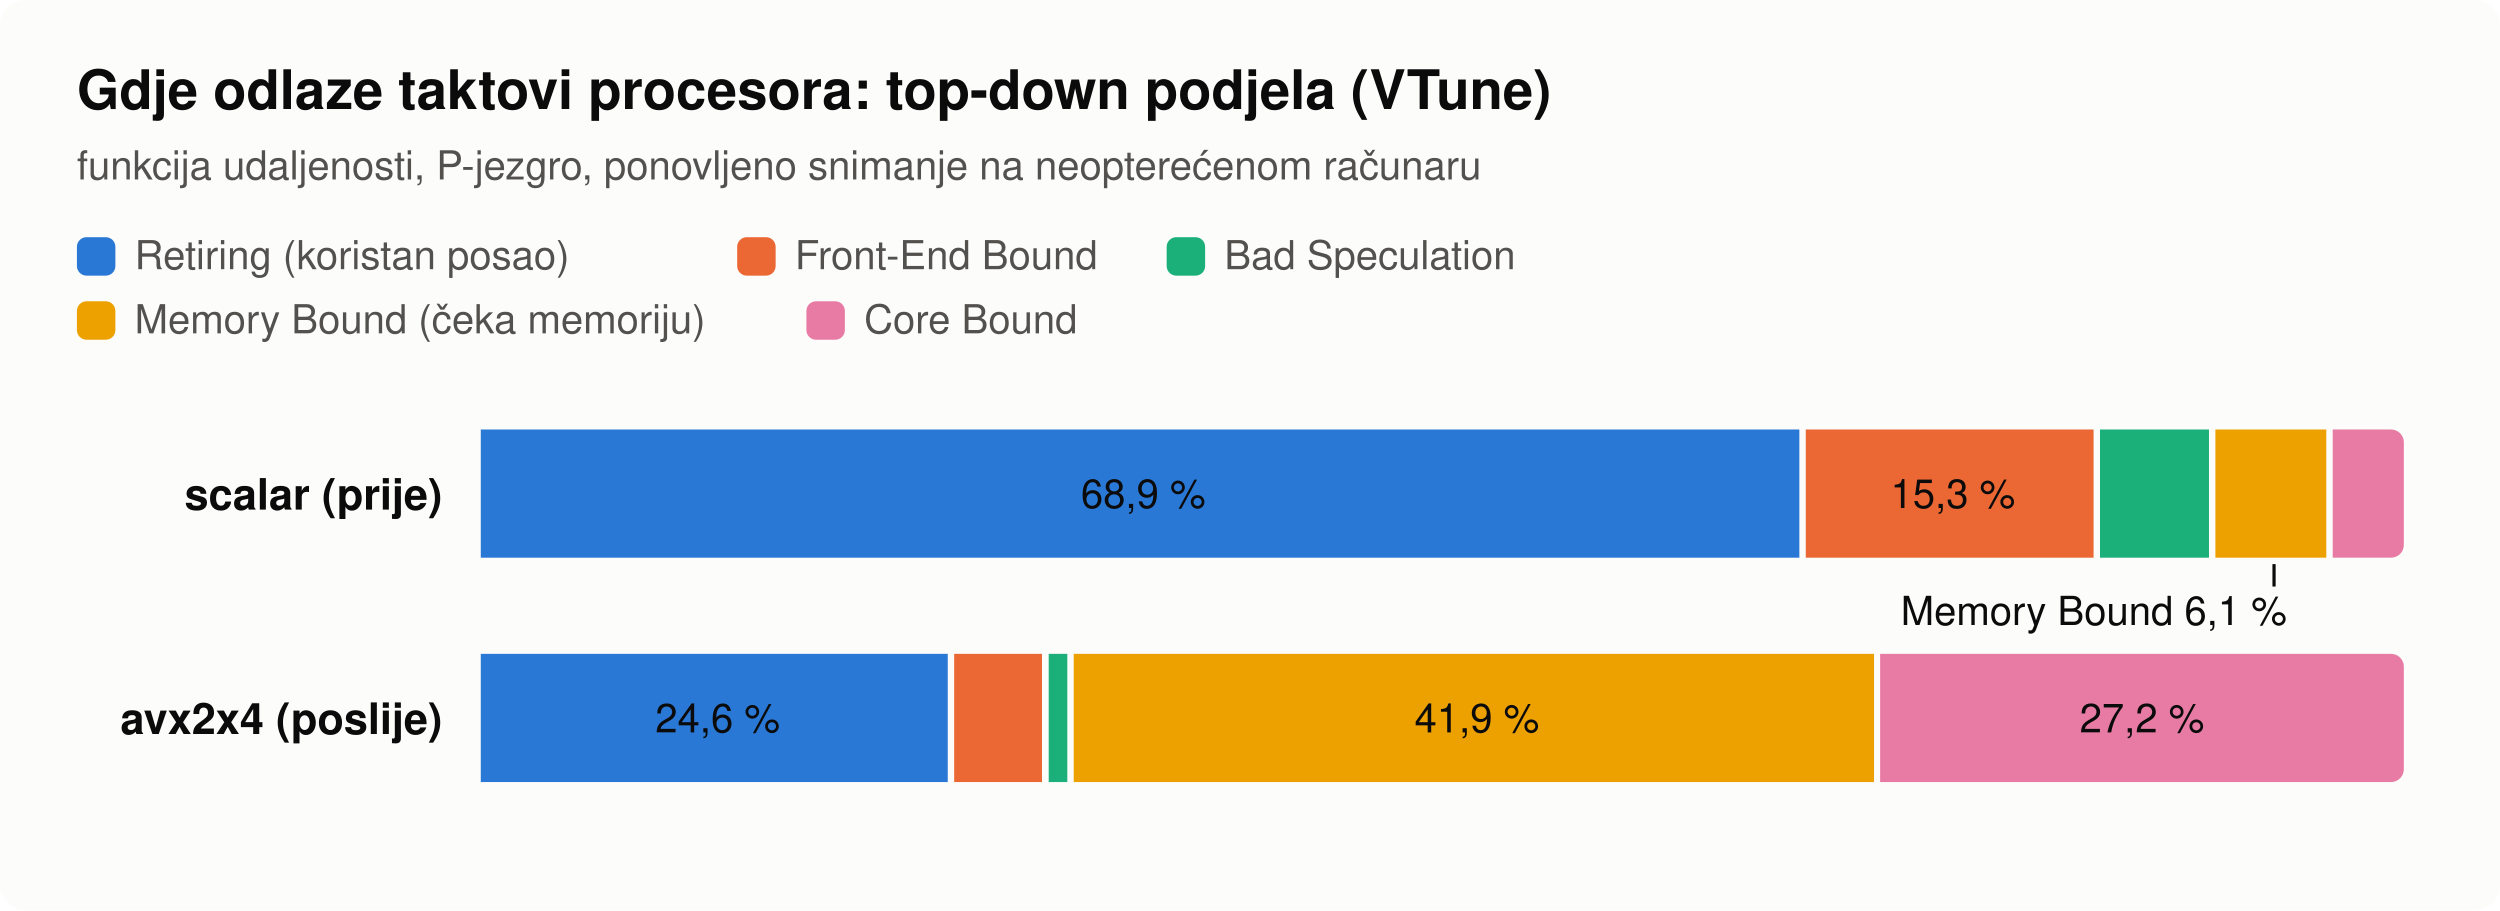
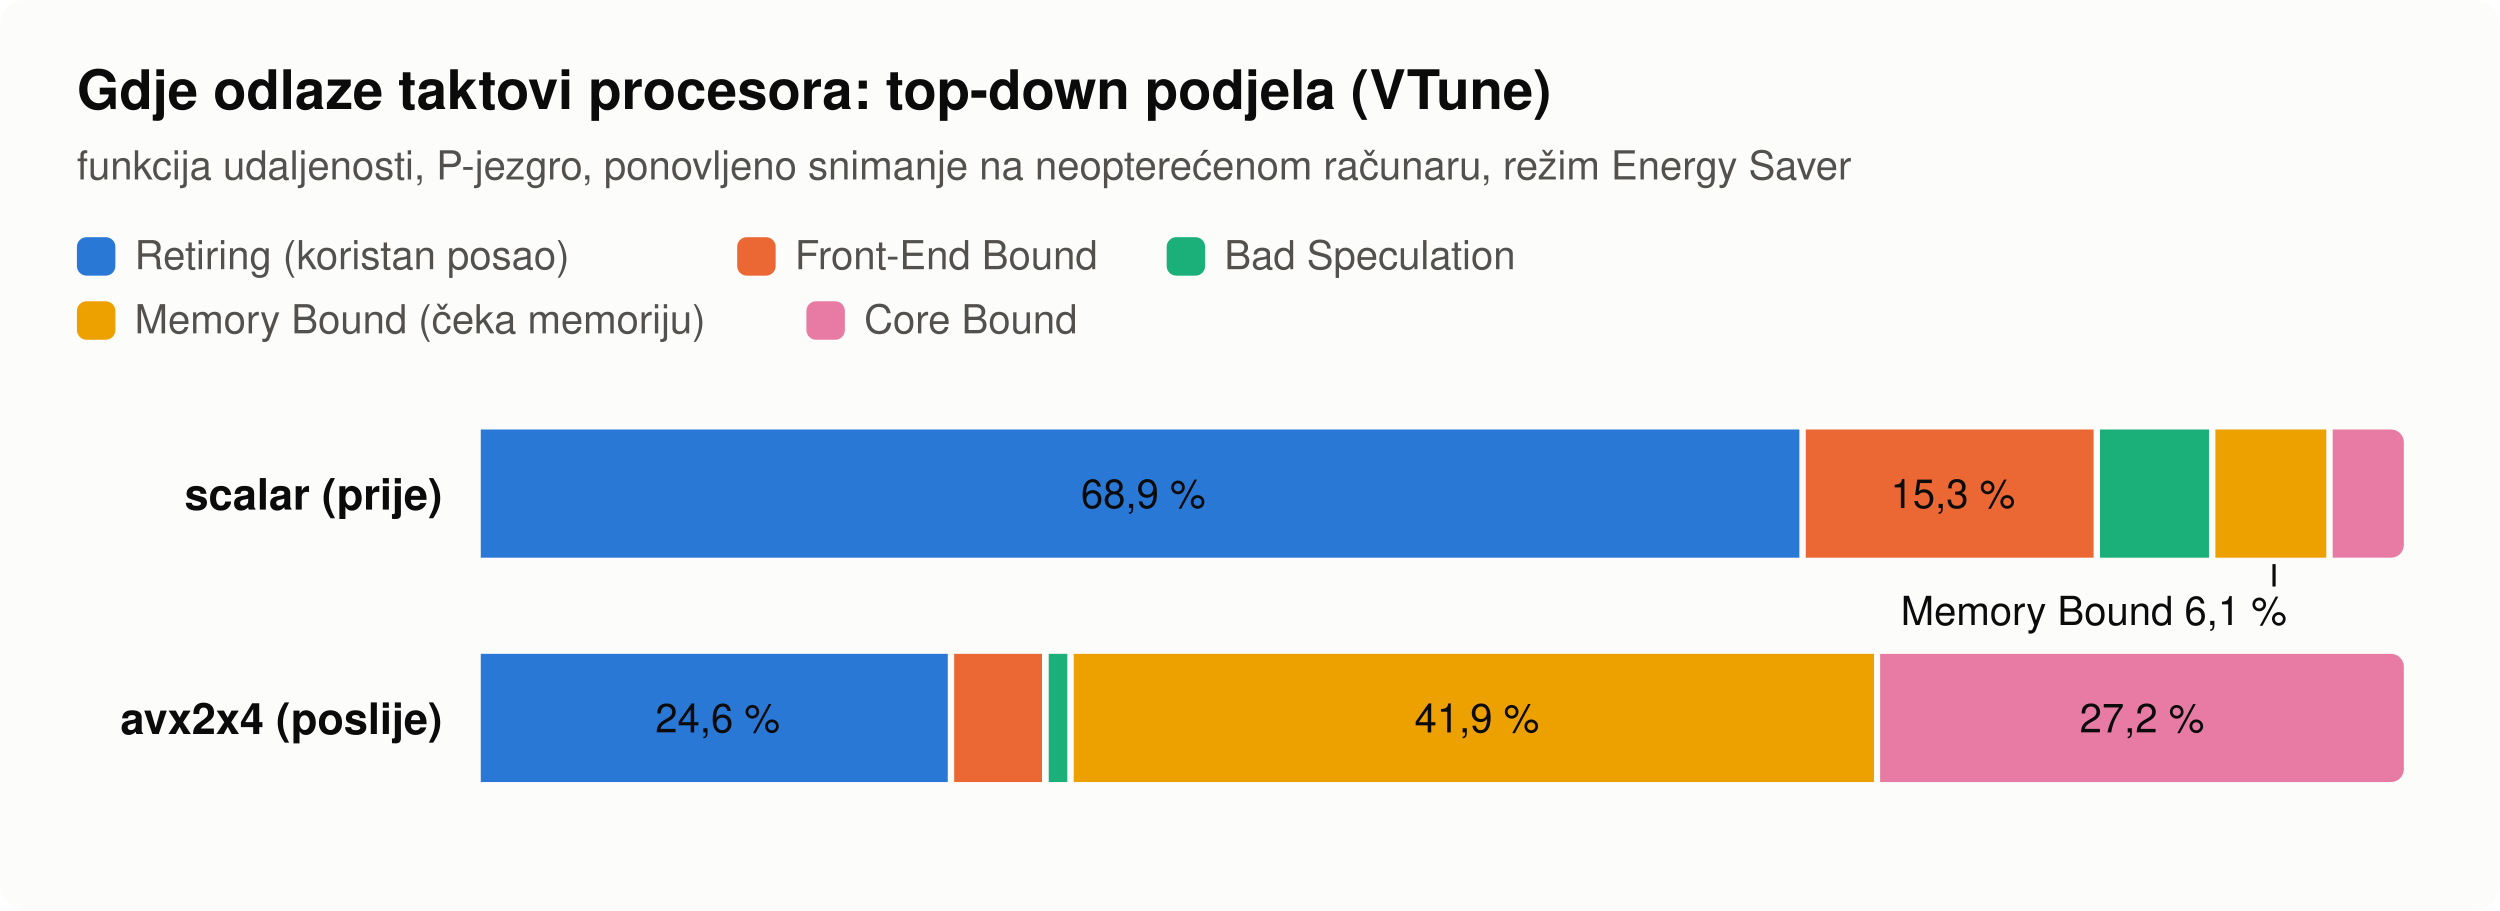
<svg xmlns="http://www.w3.org/2000/svg" width="780" height="284" viewBox="0 0 780 284" font-family="Segoe UI, Helvetica, Arial, sans-serif">
  <rect width="780" height="284" rx="8" fill="#fcfcfb" />
  <text x="24.0" y="34.0" font-size="17" fill="#0b0b0b" text-anchor="start" font-weight="600">Gdje odlaze taktovi procesora: top-down podjela (VTune)</text>
-   <text x="24.0" y="56.0" font-size="12.5" fill="#52514e" text-anchor="start" font-weight="normal">funkcija udaljenosti, P-jezgro, ponovljeno snimanje na neopterećenom računaru</text>
+   <text x="24.0" y="56.0" font-size="12.5" fill="#52514e" text-anchor="start" font-weight="normal">funkcija udaljenosti, P-jezgro, ponovljeno snimanje na neopterećenom računaru, režim Energy Saver</text>
  <rect x="24" y="74" width="12" height="12" rx="3" fill="#2a78d6" />
  <text x="42.0" y="84.0" font-size="12.5" fill="#52514e" text-anchor="start" font-weight="normal">Retiring (koristan posao)</text>
  <rect x="230.0" y="74" width="12" height="12" rx="3" fill="#eb6834" />
  <text x="248.0" y="84.0" font-size="12.5" fill="#52514e" text-anchor="start" font-weight="normal">Front-End Bound</text>
  <rect x="364.0" y="74" width="12" height="12" rx="3" fill="#1baf7a" />
  <text x="382.0" y="84.0" font-size="12.5" fill="#52514e" text-anchor="start" font-weight="normal">Bad Speculation</text>
  <rect x="24" y="94" width="12" height="12" rx="3" fill="#eda100" />
  <text x="42.0" y="104.0" font-size="12.5" fill="#52514e" text-anchor="start" font-weight="normal">Memory Bound (čeka memoriju)</text>
  <rect x="251.6" y="94" width="12" height="12" rx="3" fill="#e87ba4" />
  <text x="269.6" y="104.0" font-size="12.5" fill="#52514e" text-anchor="start" font-weight="normal">Core Bound</text>
  <text x="138.0" y="159.0" font-size="13.5" fill="#0b0b0b" text-anchor="end" font-weight="600">scalar (prije)</text>
  <rect x="150.0" y="134.0" width="411.4" height="40" fill="#2a78d6" />
  <text x="356.7" y="158.5" font-size="12.5" fill="#0b0b0b" text-anchor="middle" font-weight="normal">68,9 %</text>
  <rect x="563.4" y="134.0" width="89.8" height="40" fill="#eb6834" />
  <text x="609.3" y="158.5" font-size="12.5" fill="#0b0b0b" text-anchor="middle" font-weight="normal">15,3 %</text>
  <rect x="655.2" y="134.0" width="34.0" height="40" fill="#1baf7a" />
  <rect x="691.2" y="134.0" width="34.6" height="40" fill="#eda100" />
  <line x1="709.5" y1="176" x2="709.5" y2="183" stroke="#0b0b0b" stroke-width="1" />
  <text x="713.5" y="195.0" font-size="12.5" fill="#0b0b0b" text-anchor="end" font-weight="normal">Memory Bound 6,1 %</text>
  <path d="M727.8,134.0 H746.0 A4,4 0 0 1 750.0,138.0 V170.0 A4,4 0 0 1 746.0,174.0 H727.8 Z" fill="#e87ba4" />
  <text x="138.0" y="229.0" font-size="13.5" fill="#0b0b0b" text-anchor="end" font-weight="600">avx2x4 (poslije)</text>
  <rect x="150.0" y="204.0" width="145.7" height="40" fill="#2a78d6" />
  <text x="223.9" y="228.5" font-size="12.5" fill="#0b0b0b" text-anchor="middle" font-weight="normal">24,6 %</text>
  <rect x="297.7" y="204.0" width="27.4" height="40" fill="#eb6834" />
  <rect x="327.2" y="204.0" width="5.8" height="40" fill="#1baf7a" />
  <rect x="335.0" y="204.0" width="249.7" height="40" fill="#eda100" />
  <text x="460.8" y="228.5" font-size="12.5" fill="#0b0b0b" text-anchor="middle" font-weight="normal">41,9 %</text>
  <path d="M586.6,204.0 H746.0 A4,4 0 0 1 750.0,208.0 V240.0 A4,4 0 0 1 746.0,244.0 H586.6 Z" fill="#e87ba4" />
  <text x="668.3" y="228.5" font-size="12.5" fill="#0b0b0b" text-anchor="middle" font-weight="normal">27,2 %</text>
</svg>
